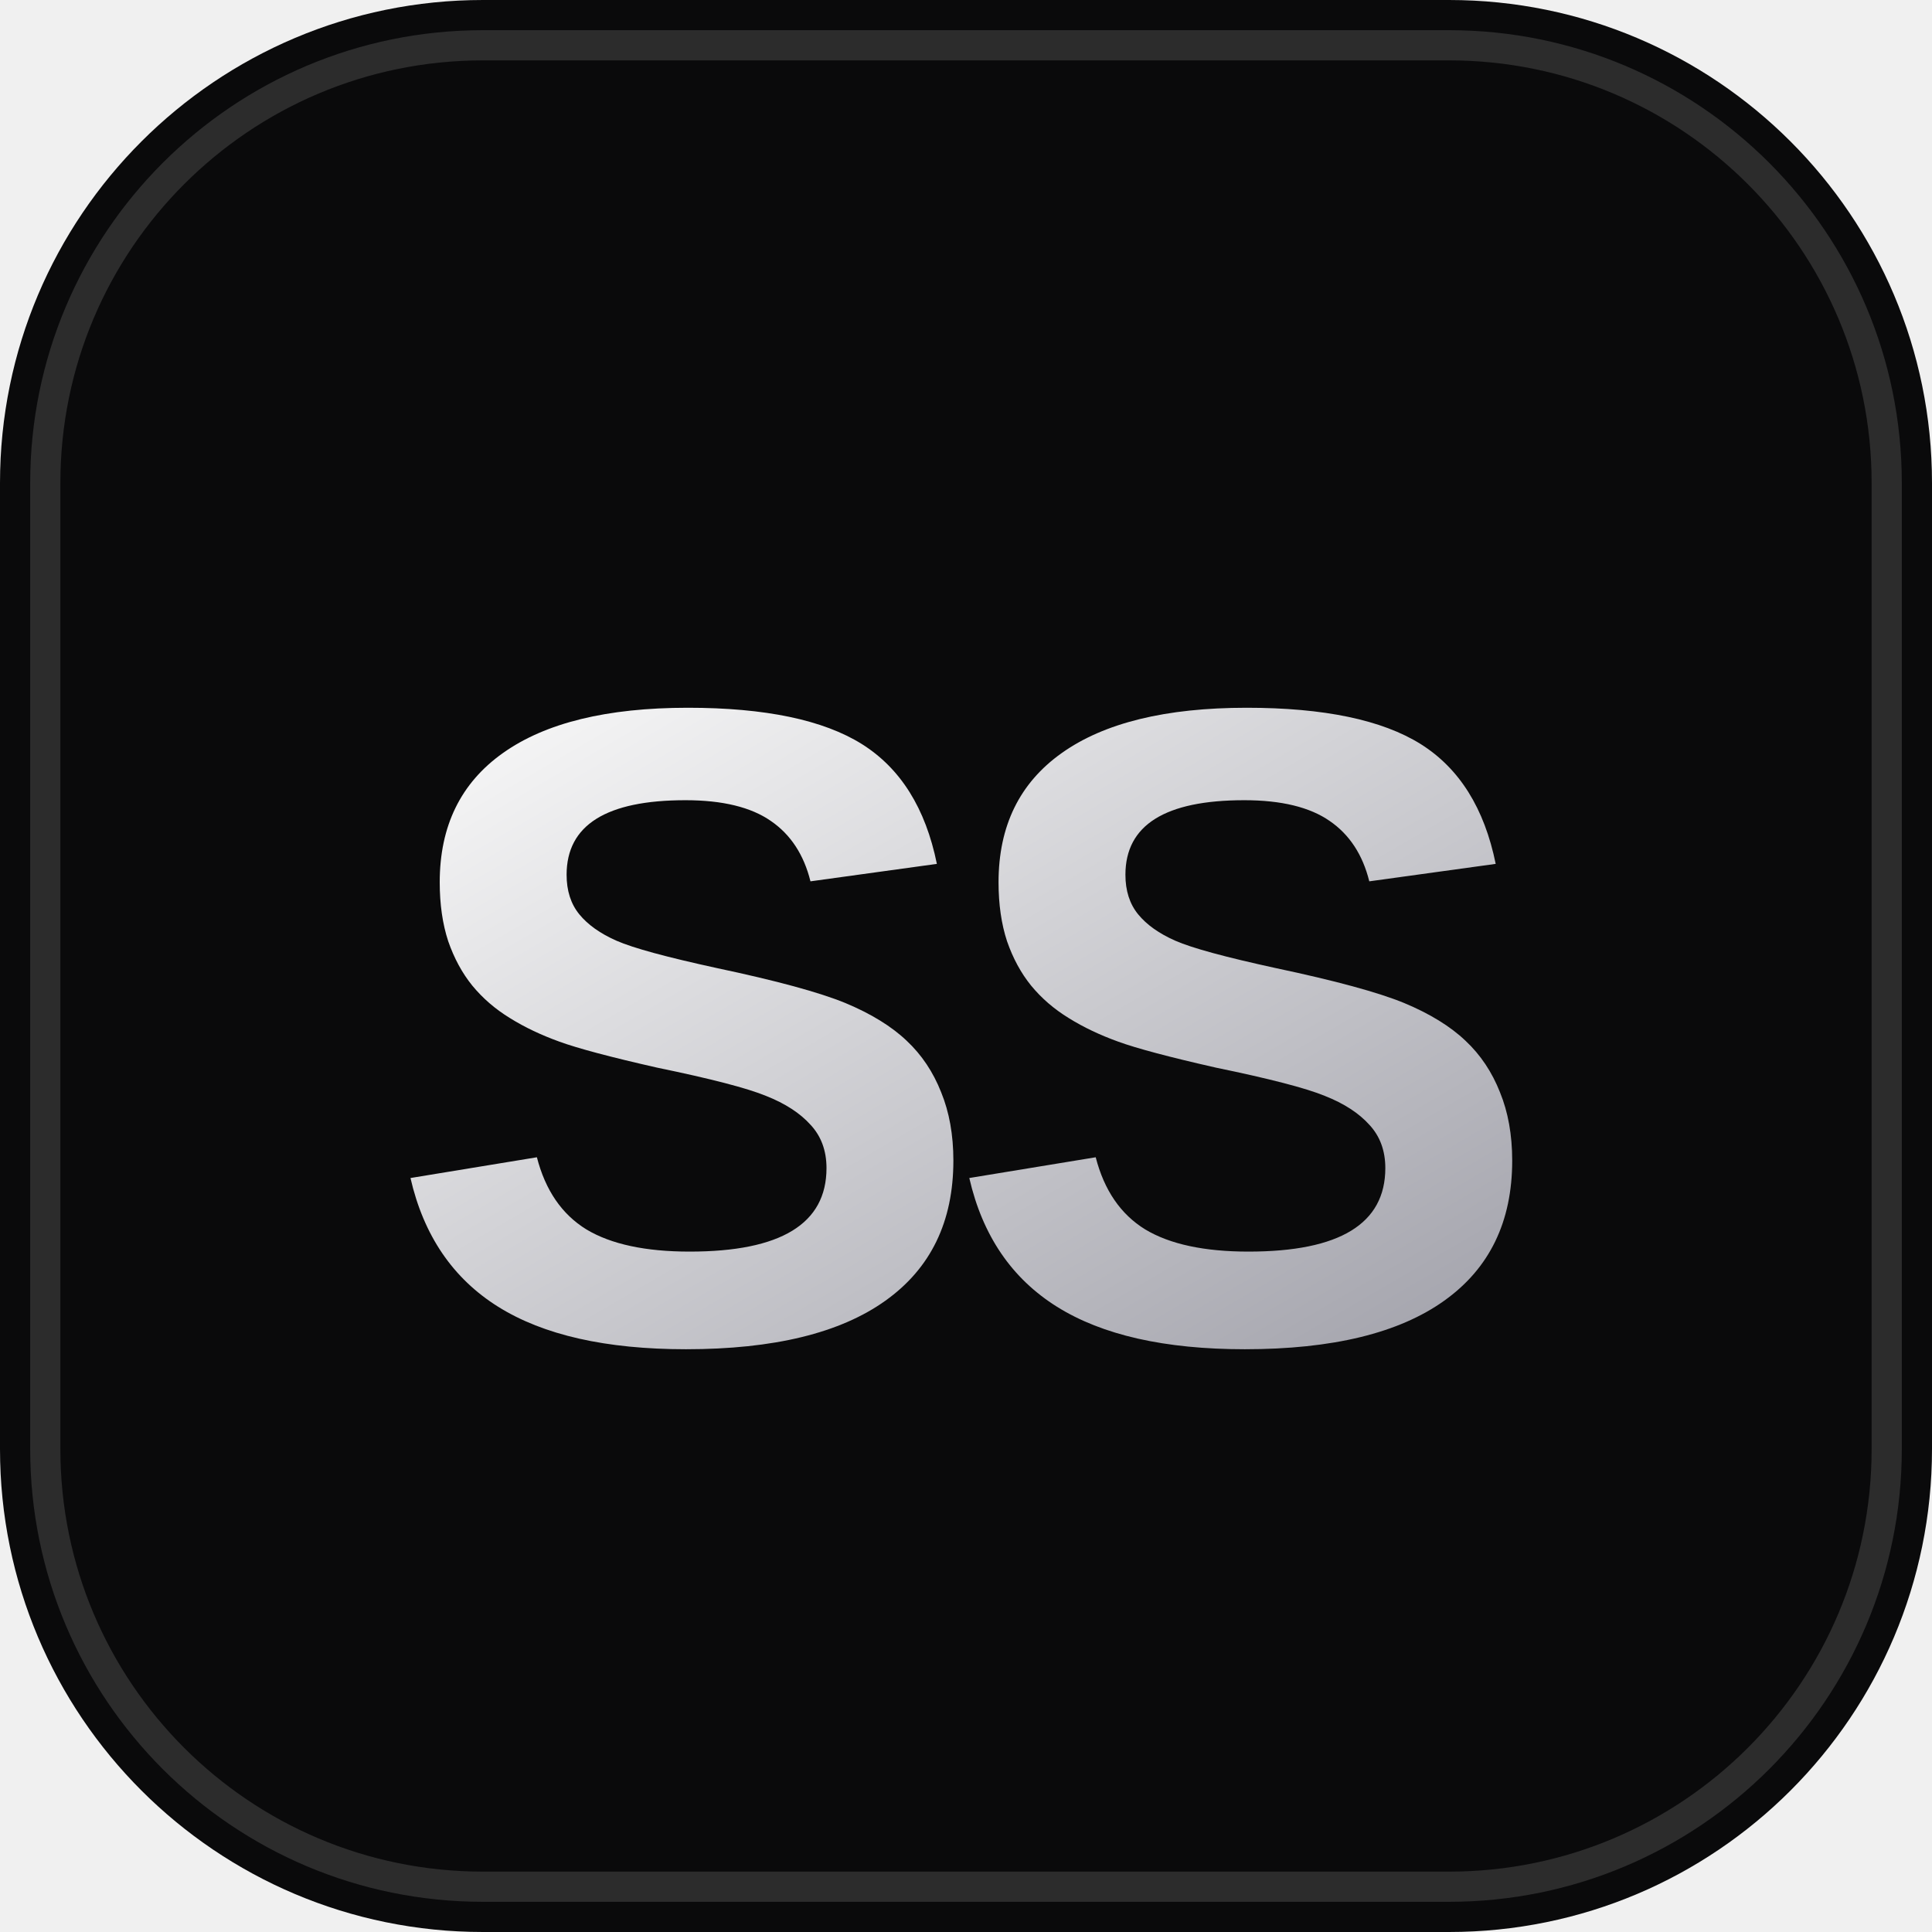
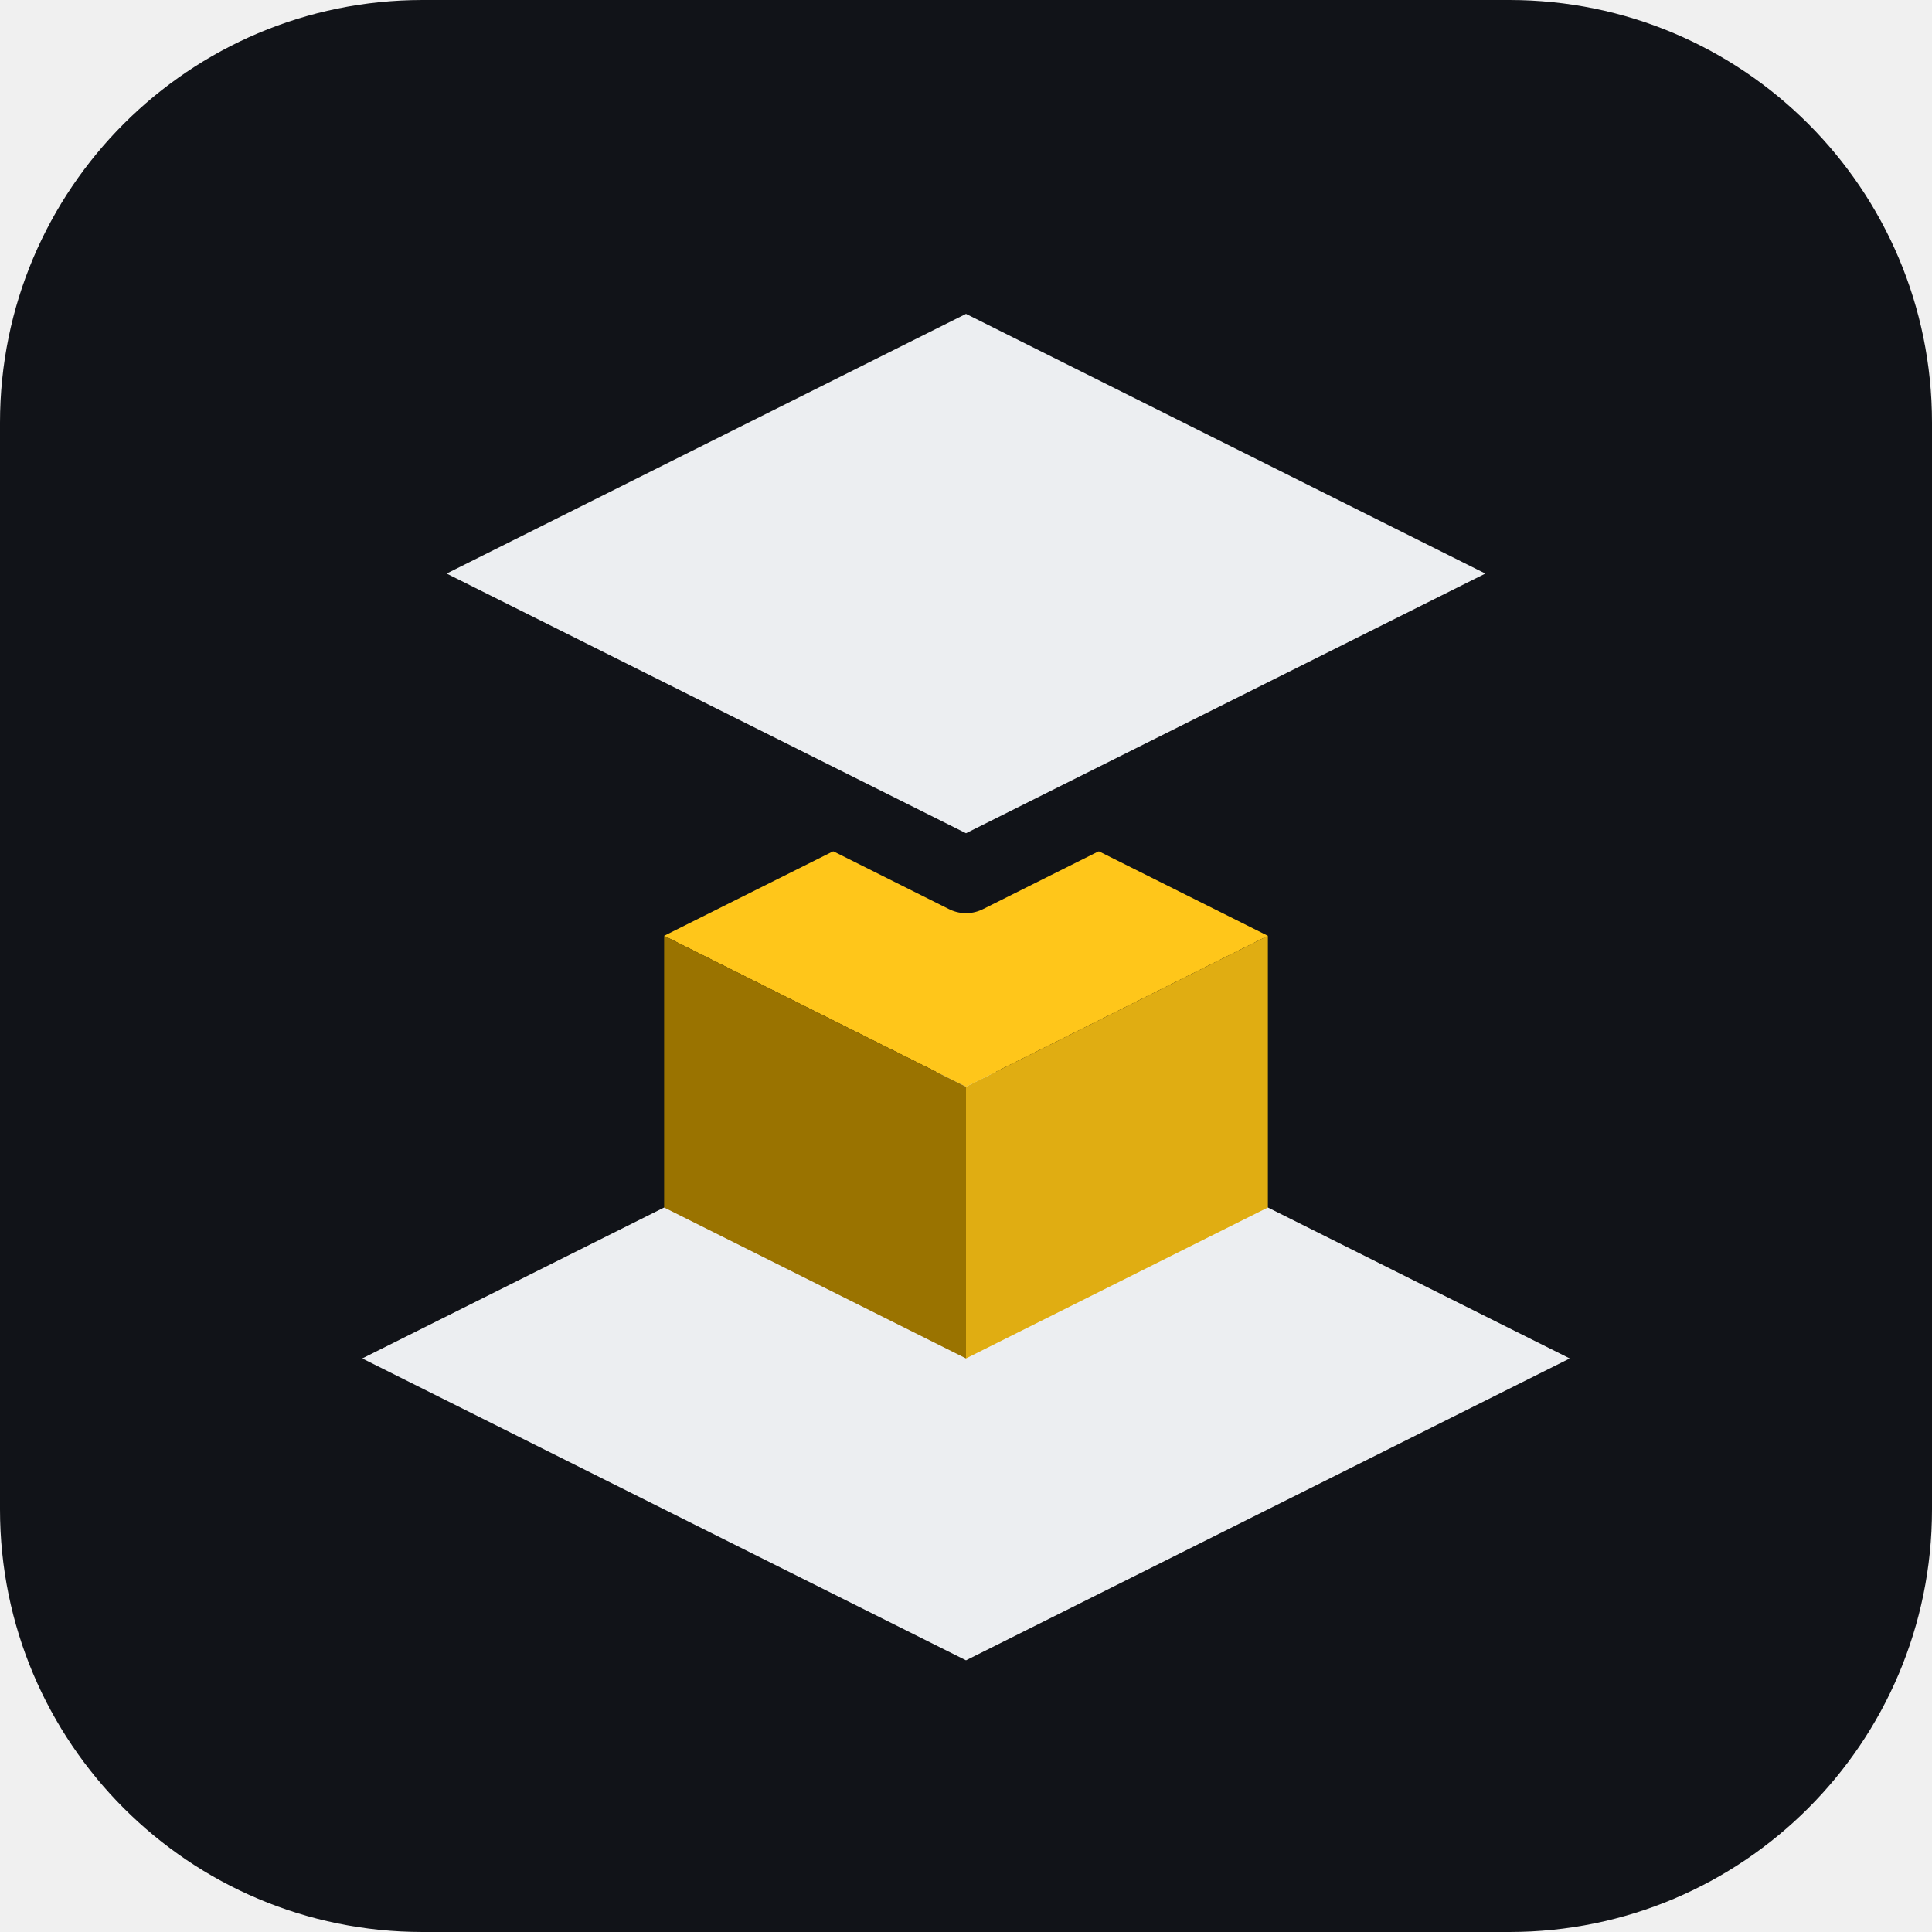
<svg xmlns="http://www.w3.org/2000/svg" width="64" height="64" viewBox="0 0 64 64">
-   <defs>
-     <linearGradient id="ss" x1="0" y1="0" x2="1" y2="1">
-       <stop offset="0" stop-color="#fafafa" />
-       <stop offset="1" stop-color="#a1a1aa" />
-     </linearGradient>
-   </defs>
-   <rect width="64" height="64" rx="16" fill="#0a0a0b" />
-   <rect x="1.5" y="1.5" width="61" height="61" rx="14.5" fill="none" stroke="#ffffff" stroke-opacity="0.14" />
-   <text x="32" y="34" font-family="Arial, Helvetica, sans-serif" font-size="30" font-weight="800" fill="url(#ss)" text-anchor="middle" dominant-baseline="central" letter-spacing="-1.5">SS</text>
+   <rect width="64" height="64" rx="14" fill="#111318" />
+   <g transform="translate(8 8) scale(2)">
+     <path d="M2 18.5 12 13.5 22 18.5 12 23.5Z" fill="#eceef1" />
+     <path d="M7 11.5 12 9 17 11.5 12 14Z" fill="#ffc61a" />
+     <path d="M7 11.5 12 14V18.5L7 16Z" fill="#9a7300" />
+     <path d="M12 14 17 11.5V16L12 18.5Z" fill="#e0ad12" />
+     <path d="M2 5.5 12 0.5 22 5.5 12 10.5Z" fill="#eceef1" stroke="#111318" stroke-width="1.25" stroke-linejoin="round" />
+   </g>
</svg>
